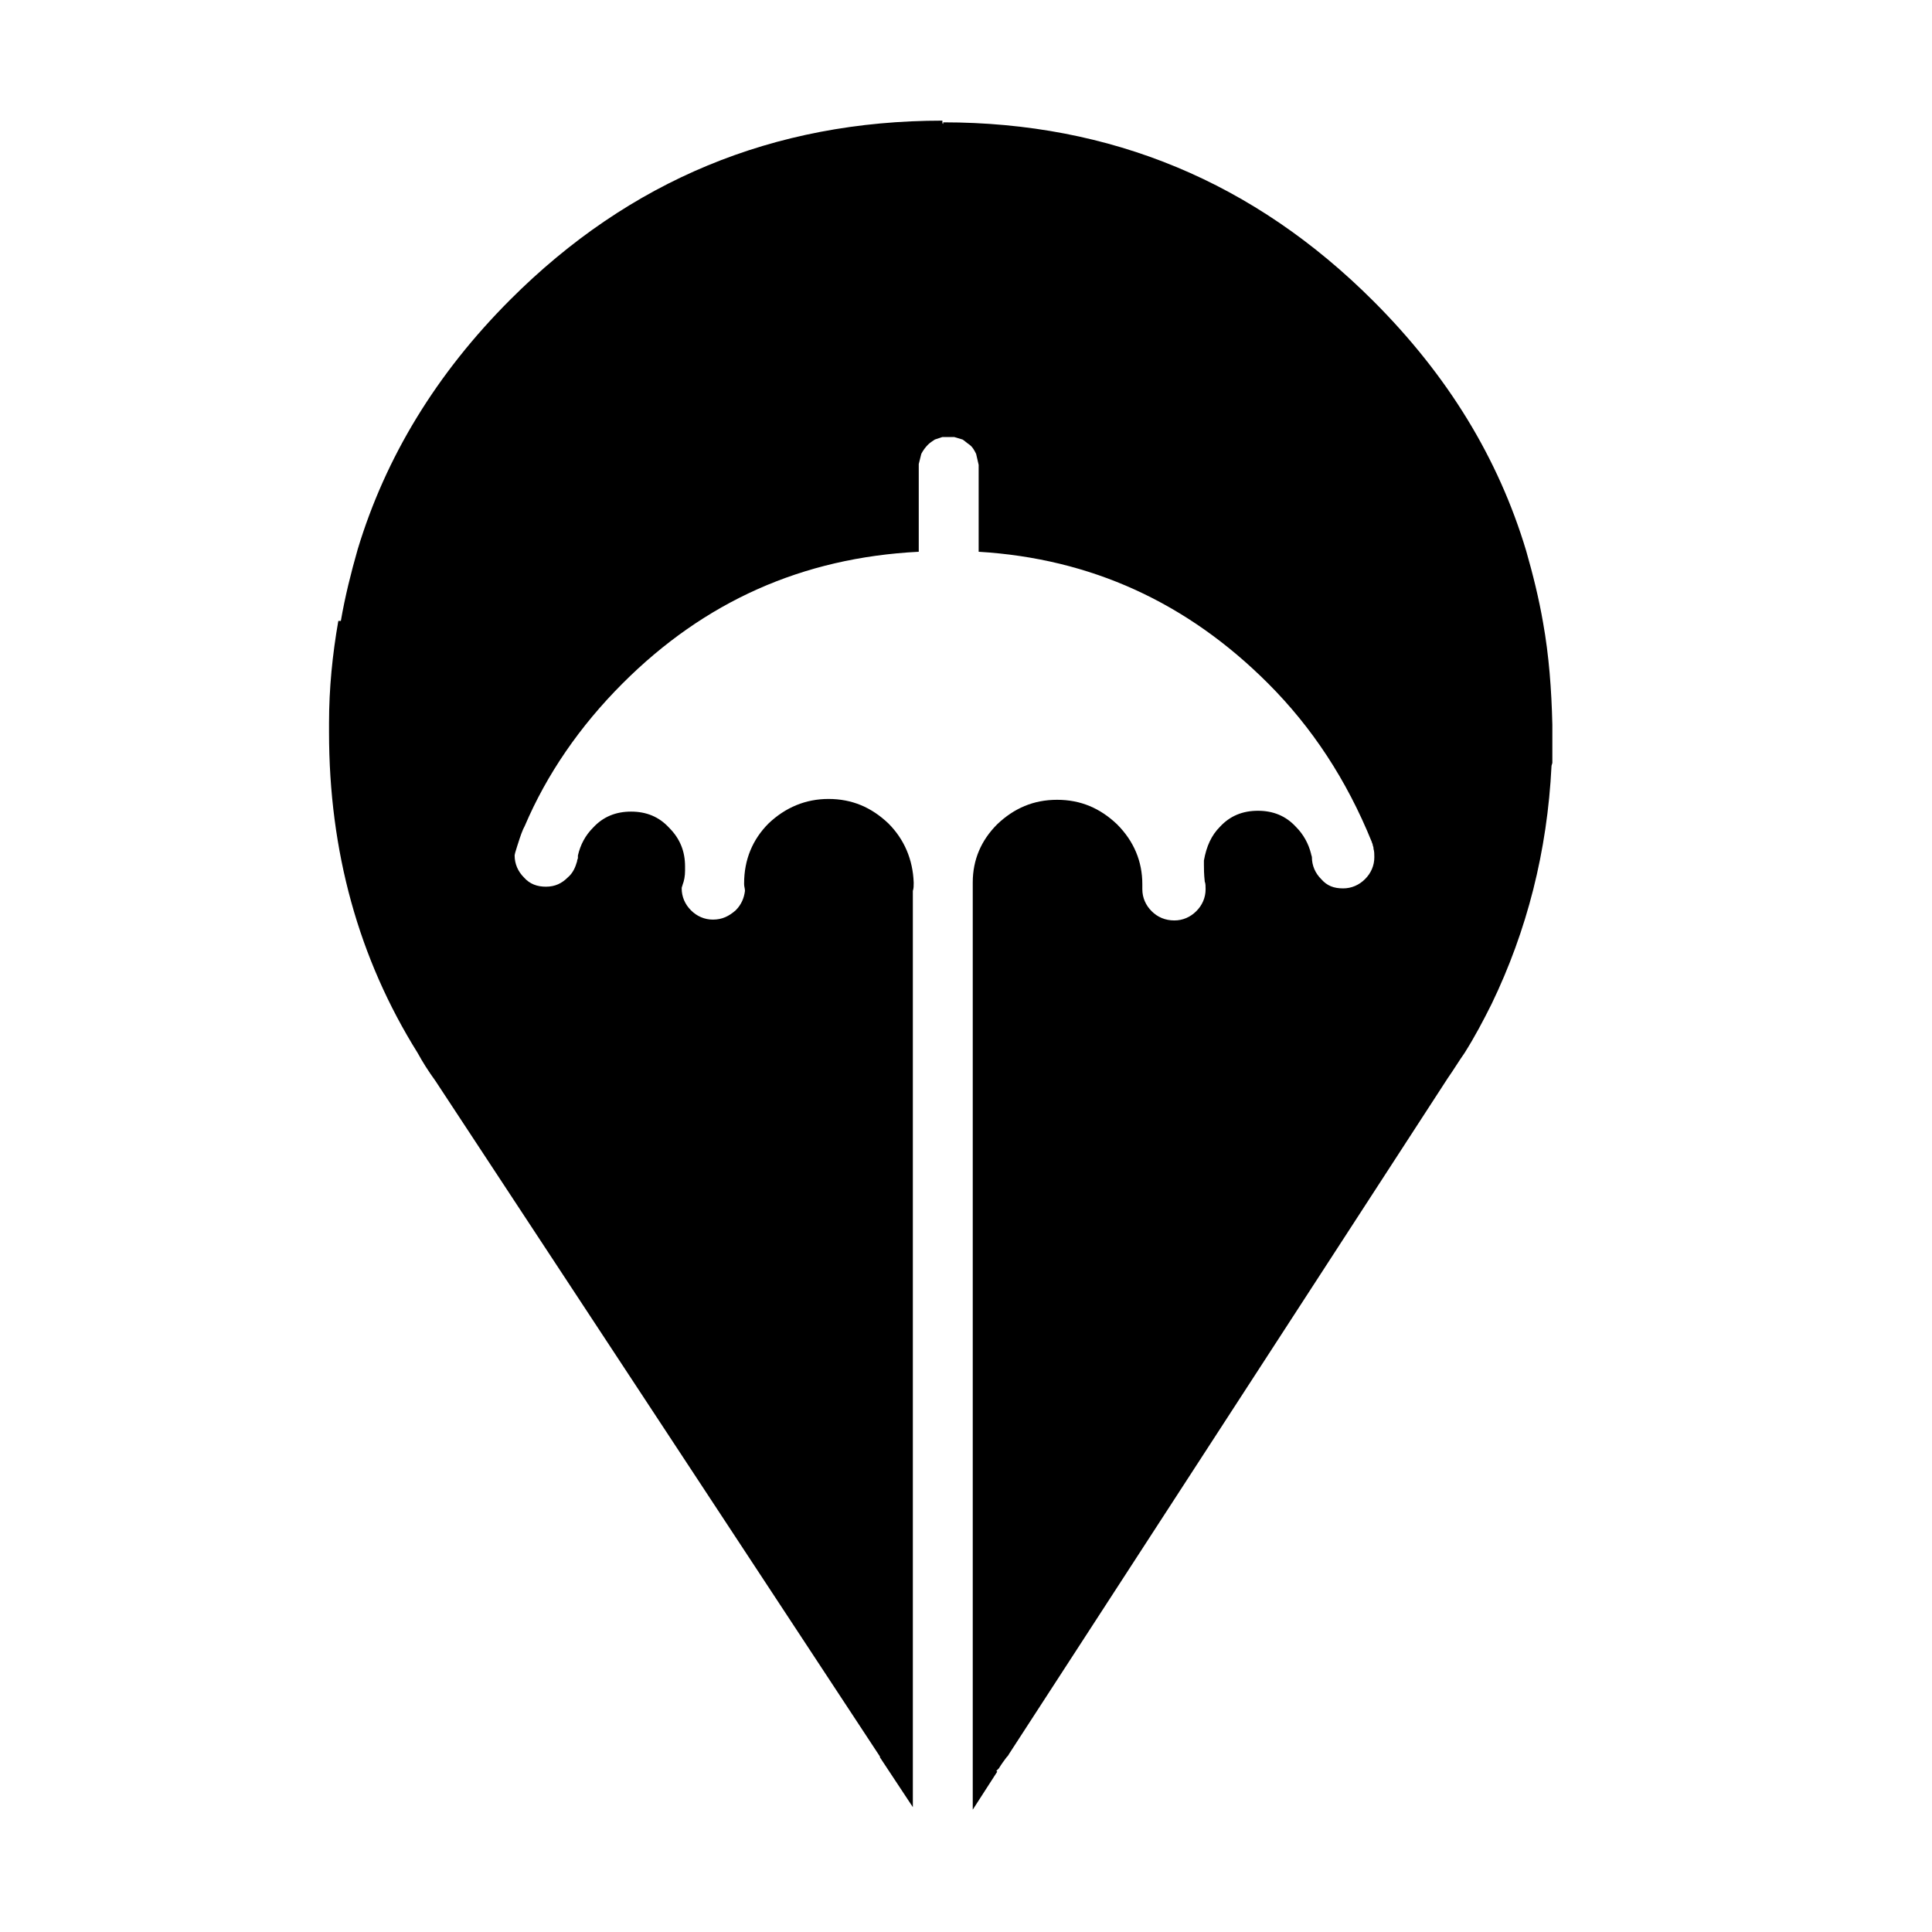
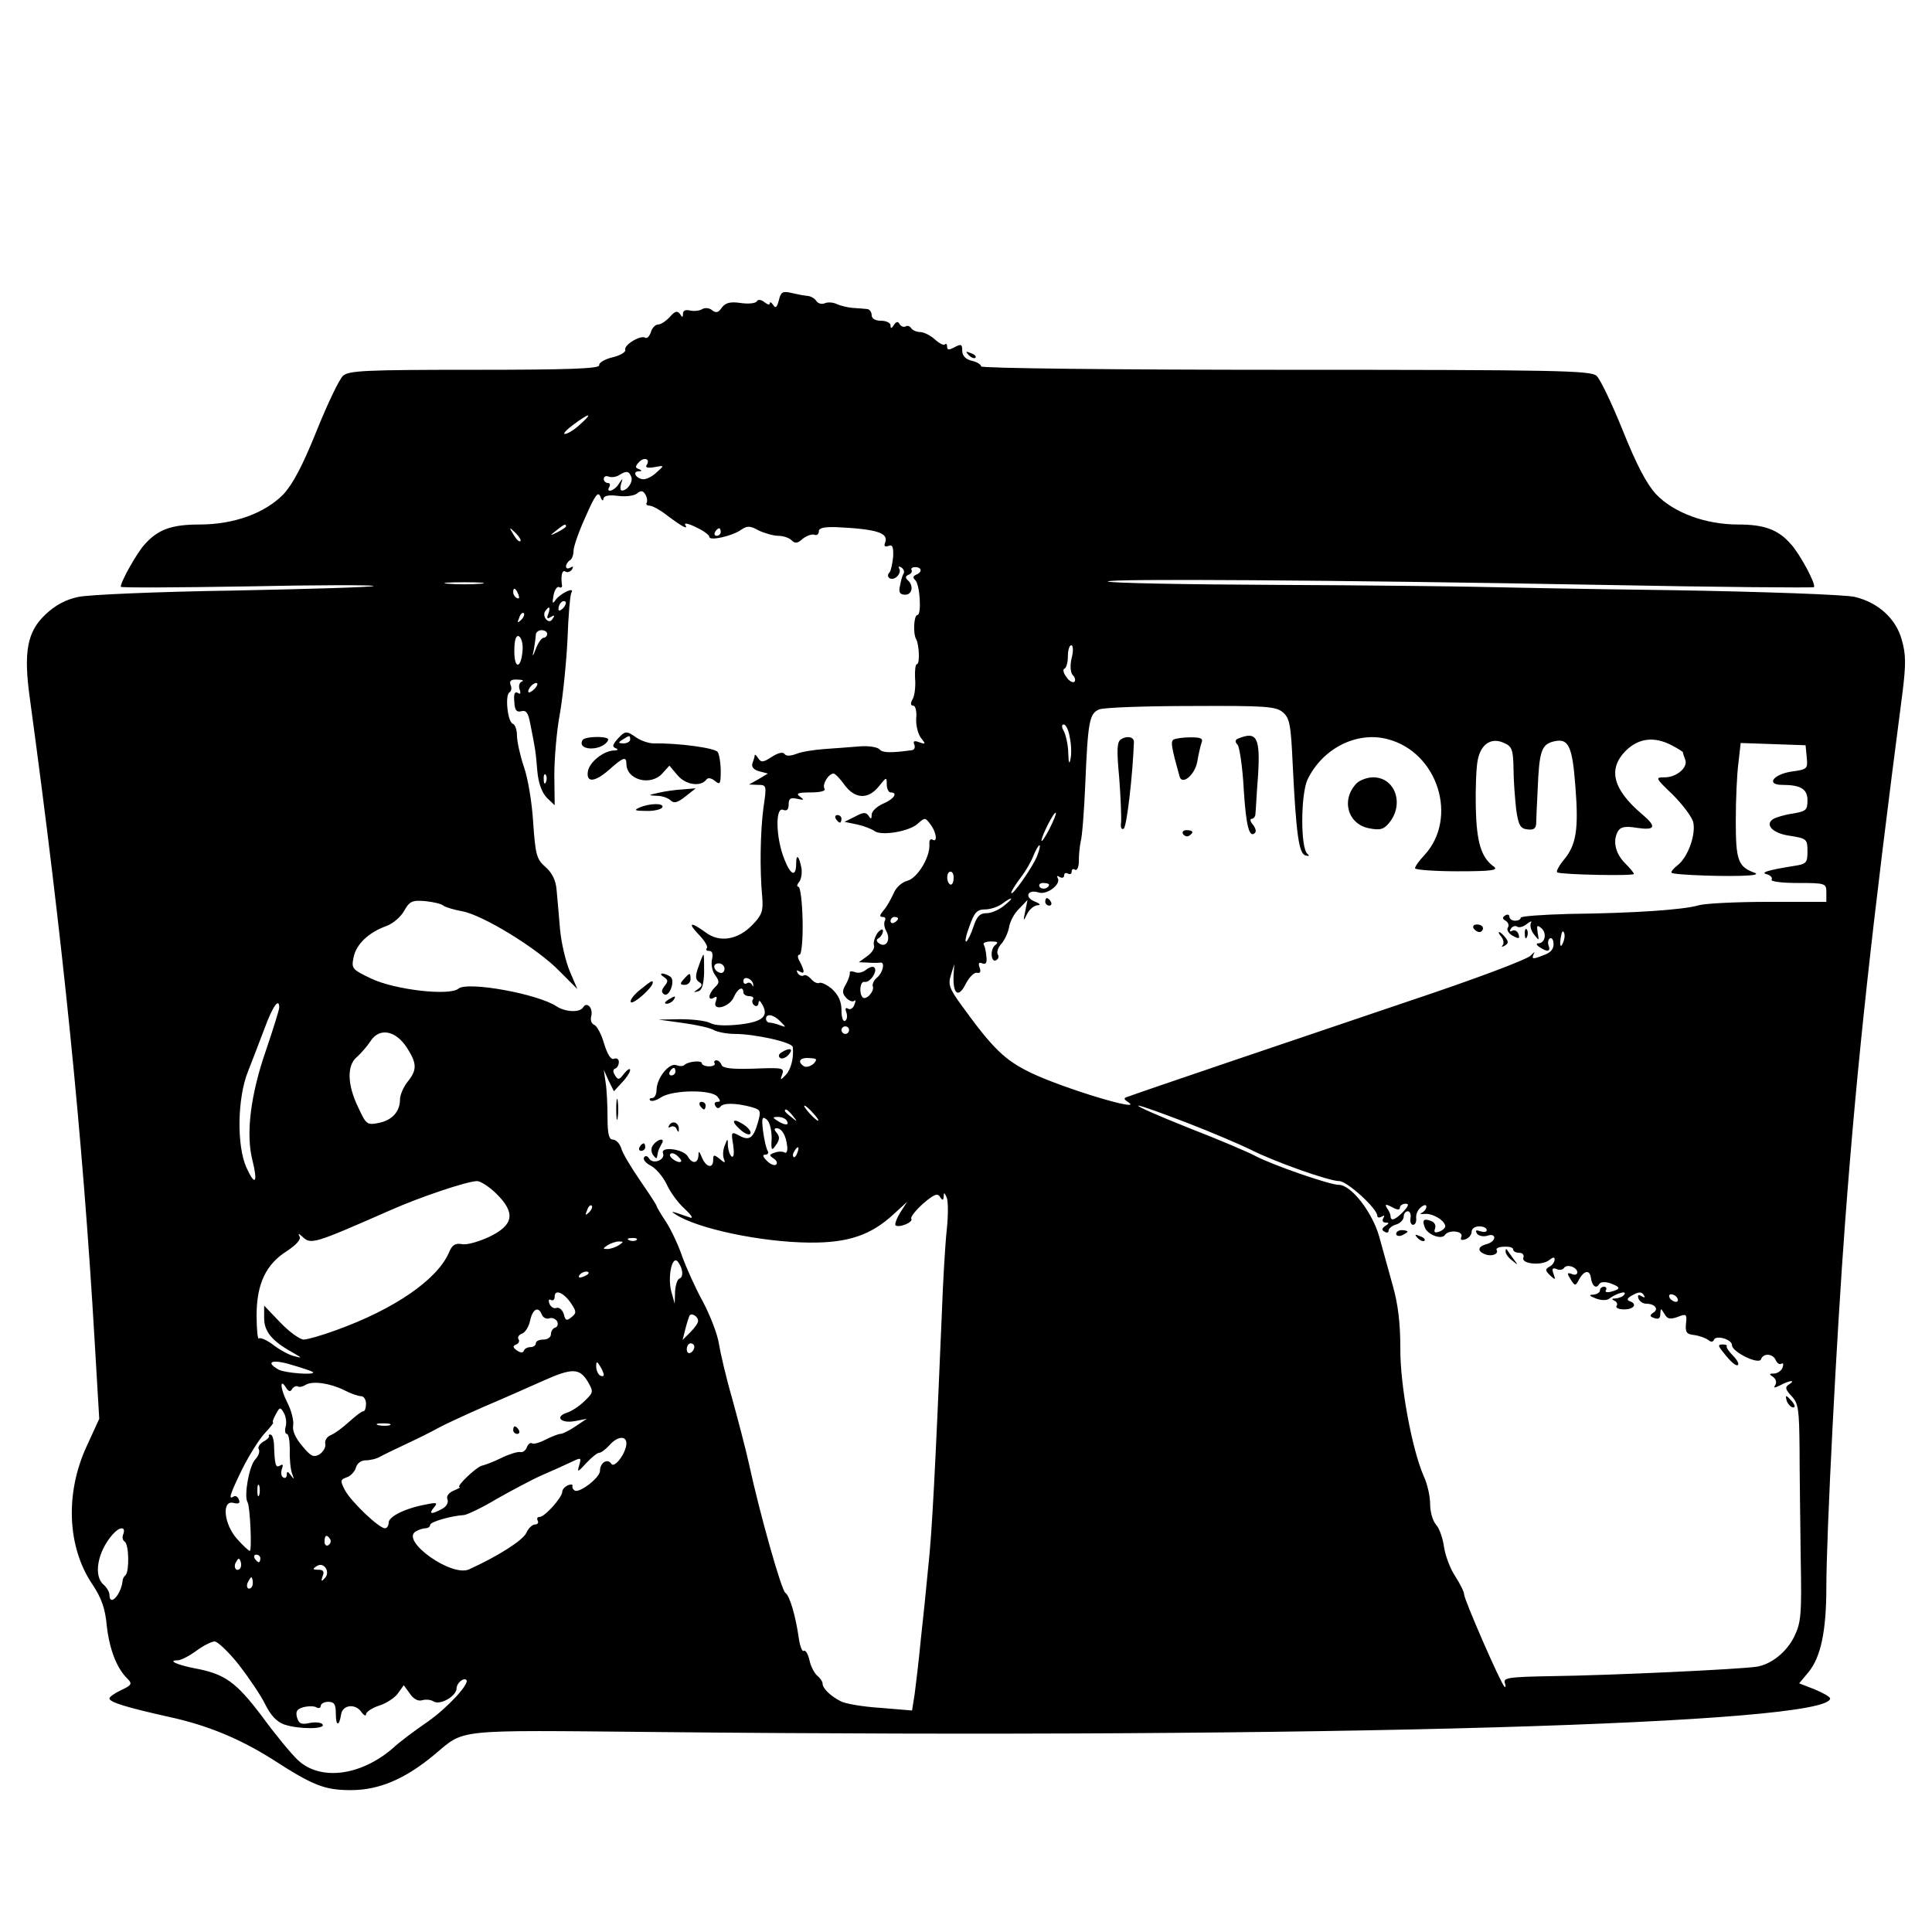
- <svg xmlns="http://www.w3.org/2000/svg" version="1.1" id="Layer_1" x="0px" y="0px" viewBox="0 0 229 229" style="enable-background:new 0 0 229 229;" xml:space="preserve">
-   <style type="text/css">
- 	.st0{fill-rule:evenodd;clip-rule:evenodd;}
- </style>
-   <path class="st0" d="M111.8,14.7v-0.2c19.9,0,36.9,7.1,51,21.2c8.8,8.8,14.8,18.6,18.1,29.6c0.8,2.8,1.5,5.6,2,8.5  c0.7,3.9,1,7.9,1.1,12.1c0,0.3,0,0.7,0,1.1c0,0.1,0,0.3,0,0.4c0,0.1,0,0.3,0,0.4c0,0.2,0,0.3,0,0.5c0,0.1,0,0.3,0,0.4  c0,0.1,0,0.2,0,0.3c0,0.2,0,0.4,0,0.6c0,0.1,0,0.3,0,0.4c0,0.1,0,0.3,0,0.4c0,0.1-0.1,0.3-0.1,0.4c-0.5,10.1-2.9,19.5-7.1,28.2  c-1,2-2,3.9-3.2,5.8c-0.7,1-1.3,2-2,3l-52,80.1c-0.1,0.2-0.2,0.3-0.3,0.4c-0.3,0.4-0.6,0.8-0.9,1.3c-0.1,0.1-0.2,0.2-0.3,0.3  l0.1,0.1l-2.9,4.5V104.6c0-2.7,1-5,2.9-6.9c2-1.9,4.3-2.9,7.1-2.9c2.8,0,5.1,1,7.1,2.9c2,2,3,4.4,3,7.1c0,0,0,0.1,0,0.1v0.1  c0,0.1,0,0.3,0,0.4c0,1,0.4,1.9,1.1,2.6c0.7,0.7,1.6,1.1,2.7,1.1c1,0,1.9-0.4,2.6-1.1c0.7-0.7,1.1-1.6,1.1-2.6c0-0.3,0-0.7-0.1-0.9  c-0.1-0.9-0.1-1.6-0.1-2c0-0.2,0-0.3,0-0.5c0.3-1.7,0.9-3,1.9-4c1.2-1.3,2.7-1.9,4.5-1.9c1.8,0,3.3,0.6,4.5,1.9  c0.9,0.9,1.5,2,1.8,3.2c0,0.1,0.1,0.3,0.1,0.4c0,1,0.4,1.9,1.1,2.6c0.7,0.8,1.5,1.1,2.6,1.1c1,0,1.9-0.4,2.6-1.1  c0.7-0.7,1.1-1.6,1.1-2.6c0-0.3,0-0.7-0.1-1v-0.1c0-0.1-0.1-0.3-0.1-0.4c0-0.1-0.1-0.2-0.1-0.3c-3-7.4-7.1-13.6-12.3-18.8  c-9.6-9.6-21-14.8-34.3-15.6V55.1l-0.3-1.3c-0.2-0.4-0.4-0.8-0.8-1.1c-0.3-0.2-0.5-0.4-0.8-0.6l-1-0.3h-1.4l-0.9,0.3  c-0.3,0.2-0.6,0.4-0.8,0.6c-0.3,0.3-0.6,0.7-0.8,1.1l-0.3,1.2c0,0,0,0.1,0,0.1v10.3C95.1,66.1,83.5,71.3,73.8,81  c-5.1,5.1-9,10.8-11.6,16.9c0,0-0.1,0.2-0.2,0.4c-0.3,0.7-0.5,1.4-0.7,2c-0.2,0.6-0.3,1-0.3,1.1c0,1,0.4,1.9,1.1,2.6  c0.7,0.8,1.6,1.1,2.6,1.1c1.1,0,1.9-0.4,2.6-1.1c0.6-0.5,0.9-1.2,1.1-1.9c0-0.2,0.1-0.3,0.1-0.4c0-0.1,0-0.2,0-0.3  c0.3-1.3,0.9-2.4,1.8-3.3c1.2-1.3,2.7-1.9,4.5-1.9c1.8,0,3.3,0.6,4.5,1.9c1.3,1.3,1.9,2.8,1.9,4.6c0,0.2,0,0.3,0,0.5  c0,0.6-0.1,1.2-0.3,1.7c0,0.1-0.1,0.2-0.1,0.4c0,1,0.4,1.9,1.1,2.6c0.7,0.7,1.6,1.1,2.6,1.1c1.1,0,1.9-0.4,2.7-1.1  c0.7-0.7,1-1.5,1.1-2.3c0-0.3-0.1-0.5-0.1-0.8v-0.1c0-2.8,1-5.2,2.9-7.1c2-1.9,4.4-2.9,7.1-2.9c2.8,0,5.1,1,7.1,2.9  c1.9,1.9,2.9,4.3,3,7c0,0,0,0.1,0,0.1c0,0.3,0,0.6-0.1,0.9v108.6l-3.9-5.9v-0.1l-52.7-80.1c-0.8-1.1-1.5-2.2-2.1-3.3  c-7-11.2-10.5-23.9-10.5-38c0-0.4,0-0.7,0-1.1c0-4.1,0.4-8.1,1.1-12.1h0.3c0.5-2.9,1.2-5.7,2-8.5c3.3-10.9,9.3-20.8,18.1-29.6  c14.1-14.1,31.2-21.2,51.2-21.2v0.3L111.8,14.7z" />
+ <svg xmlns="http://www.w3.org/2000/svg" version="1.0" width="512pt" height="512pt" viewBox="0 0 512 512" preserveAspectRatio="xMidYMid meet">
+   <g transform="translate(0,512) scale(0.1,-0.1)" fill="#000000" stroke="none">
+     <path d="M2064 4324 c-5 -19 -9 -22 -15 -12 -5 7 -9 9 -9 4 0 -5 -6 -3 -14 3 -8 7 -17 8 -20 3 -3 -6 -22 -8 -43 -5 -27 4 -40 1 -50 -12 -9 -14 -16 -15 -26 -7 -7 6 -18 7 -26 3 -7 -5 -22 -6 -32 -4 -12 3 -19 0 -19 -8 0 -11 -2 -11 -8 -1 -7 9 -13 8 -27 -8 -10 -11 -24 -20 -31 -20 -7 0 -16 -9 -19 -20 -4 -11 -10 -18 -15 -15 -12 8 -57 -19 -53 -32 2 -6 -13 -15 -34 -20 -21 -5 -37 -15 -35 -21 1 -9 -82 -12 -330 -12 -289 0 -334 -2 -349 -16 -10 -9 -41 -74 -70 -146 -37 -92 -63 -141 -88 -168 -49 -50 -131 -80 -222 -80 -74 0 -110 -13 -145 -52 -20 -21 -64 -99 -64 -113 0 -3 152 -2 337 1 186 4 336 4 333 1 -3 -3 -169 -8 -370 -12 -201 -3 -387 -11 -413 -17 -33 -7 -61 -22 -87 -47 -48 -45 -58 -99 -41 -221 87 -639 140 -1157 172 -1707 l12 -203 -33 -72 c-58 -125 -52 -268 15 -367 24 -36 34 -64 38 -110 7 -61 26 -112 55 -140 13 -13 11 -17 -17 -30 -17 -8 -31 -18 -31 -22 0 -10 46 -24 158 -49 102 -22 188 -58 275 -113 107 -69 137 -81 207 -81 74 0 143 29 220 93 84 70 45 66 585 61 1772 -18 3115 21 3115 89 0 4 -19 15 -41 24 l-41 16 25 30 c32 39 47 108 47 224 0 139 27 667 50 972 32 426 71 779 152 1401 9 73 9 100 -2 138 -15 56 -62 99 -124 114 -22 6 -241 14 -486 18 -245 3 -481 8 -525 9 -44 1 -279 4 -523 5 -243 1 -444 5 -446 9 -5 8 594 4 1308 -9 308 -6 561 -8 563 -6 7 6 -37 88 -61 114 -34 39 -71 52 -140 52 -86 0 -170 31 -217 80 -25 27 -51 76 -88 168 -29 72 -60 137 -70 146 -15 14 -104 16 -824 16 -450 0 -807 4 -807 9 0 5 -11 12 -25 15 -16 4 -25 13 -25 27 0 17 -3 18 -20 9 -15 -8 -20 -8 -20 1 0 7 -3 10 -6 6 -3 -3 -15 3 -27 14 -11 10 -29 19 -38 19 -10 0 -21 5 -24 10 -4 6 -10 8 -15 5 -5 -3 -12 0 -16 6 -4 8 -9 7 -15 -2 -6 -10 -9 -11 -9 -1 0 6 -11 12 -25 12 -16 0 -25 6 -25 15 0 8 -6 16 -12 16 -7 1 -24 2 -38 3 -14 1 -33 6 -42 10 -10 5 -25 6 -33 2 -8 -3 -18 0 -22 7 -5 7 -16 13 -25 13 -10 1 -29 5 -42 8 -22 5 -27 2 -32 -20z m-527 -329 c-15 -14 -33 -25 -40 -25 -6 0 4 11 23 25 43 32 53 32 17 0z m177 -107 c-5 -7 2 -9 20 -6 27 5 27 5 7 -13 -11 -11 -27 -19 -35 -19 -19 0 -32 20 -14 21 10 0 10 2 1 6 -10 3 -10 7 0 18 14 15 31 9 21 -7z m-41 -32 c5 -13 -10 -36 -25 -36 -4 0 -5 8 -2 18 5 16 5 16 -6 0 -11 -19 -36 -26 -25 -8 3 6 1 10 -4 10 -6 0 -11 5 -11 11 0 6 6 9 13 6 8 -3 20 -1 28 4 19 12 26 11 32 -5z m-74 -58 c1 8 13 11 38 8 20 -3 43 0 51 6 10 9 16 8 22 -2 5 -8 6 -18 4 -22 -3 -4 0 -8 7 -8 7 0 26 -10 43 -23 45 -34 61 -42 52 -28 -4 6 8 4 28 -6 20 -9 36 -21 36 -26 0 -11 60 2 84 19 16 11 24 11 47 -2 15 -7 39 -14 52 -14 12 0 28 -5 35 -12 9 -9 16 -8 29 4 10 8 24 13 31 11 6 -3 12 1 12 9 0 9 14 12 47 11 105 -5 138 -15 129 -40 -4 -10 -2 -13 8 -10 11 5 14 -2 13 -28 -2 -19 -6 -37 -9 -41 -13 -13 4 -25 18 -13 7 6 11 16 7 22 -3 6 -1 7 6 3 6 -4 9 -12 5 -17 -3 -5 -7 -20 -9 -32 -4 -17 0 -23 14 -23 19 0 23 25 6 39 -6 6 -6 10 3 14 6 2 10 8 8 12 -3 4 1 8 9 8 18 0 20 -13 3 -20 -9 -4 -9 -8 -3 -14 13 -10 18 -93 6 -93 -9 0 -12 -49 -3 -64 8 -15 10 -66 2 -66 -4 0 -6 -17 -5 -37 2 -21 -1 -46 -6 -55 -7 -12 -6 -18 1 -18 6 0 10 -15 8 -34 -1 -19 5 -42 13 -52 13 -16 12 -17 -5 -11 -13 5 -17 3 -13 -6 3 -8 0 -14 -6 -15 -57 -8 -79 -7 -86 2 -5 6 -29 10 -53 8 -23 -2 -65 -5 -93 -7 -27 -2 -61 -7 -75 -13 -16 -6 -27 -6 -31 0 -4 6 -17 3 -34 -8 -23 -15 -28 -15 -36 -3 -5 8 -9 11 -9 7 0 -3 -3 -13 -6 -21 -3 -9 3 -17 18 -21 l23 -6 -25 -15 -25 -14 23 -1 c24 0 24 -1 15 -62 -8 -64 -10 -159 -3 -236 3 -36 -1 -47 -25 -72 -39 -41 -88 -49 -125 -21 -41 30 -49 26 -17 -7 15 -16 24 -31 20 -35 -3 -4 -1 -7 6 -7 9 0 11 -8 8 -22 -3 -13 0 -31 8 -42 12 -16 12 -21 -1 -33 -17 -17 -19 -37 -2 -27 8 5 9 2 5 -10 -11 -27 36 -16 48 12 10 23 25 30 25 12 0 -5 7 -10 16 -10 8 0 13 -4 9 -9 -3 -5 -1 -12 5 -16 5 -3 10 0 10 7 1 8 4 7 10 -4 18 -31 1 -46 -60 -53 -36 -4 -66 -3 -78 4 -12 6 -47 10 -79 10 l-58 -1 65 -9 c36 -5 73 -13 82 -19 10 -5 34 -10 55 -10 53 0 153 -22 154 -35 3 -29 -5 -60 -19 -74 -14 -15 -15 -14 -9 2 6 17 1 18 -75 15 -58 -2 -83 1 -86 10 -2 6 -8 12 -13 12 -6 0 -8 -4 -5 -8 2 -4 -4 -8 -15 -8 -10 0 -19 4 -19 8 0 9 -36 5 -46 -4 -3 -4 -13 -4 -21 -1 -19 8 -52 -33 -53 -64 0 -13 -5 -23 -12 -23 -6 0 -8 -3 -5 -6 4 -4 17 0 29 8 31 20 133 21 149 2 9 -11 9 -14 0 -14 -7 0 -9 -5 -5 -11 4 -7 9 -7 13 -2 7 11 43 10 83 -1 24 -7 25 -10 17 -39 -12 -43 -23 -51 -49 -37 -22 12 -23 11 -17 -24 3 -22 2 -34 -4 -31 -5 4 -9 16 -10 28 0 21 -1 21 -8 2 -5 -11 -6 -27 -3 -35 5 -13 3 -13 -11 -1 -15 12 -17 11 -17 -3 0 -24 -19 -20 -30 7 -7 17 -9 18 -9 5 -1 -22 -17 -23 -28 -3 -11 20 -73 28 -66 9 7 -18 -27 -31 -37 -14 -4 7 -10 8 -13 3 -4 -6 5 -16 19 -23 14 -8 32 -30 41 -49 9 -20 30 -49 47 -64 17 -16 24 -26 16 -24 -8 3 -24 8 -35 12 -15 5 -17 4 -5 -3 57 -38 228 -74 355 -75 103 -1 164 20 224 76 l35 32 -18 -28 c-10 -16 -15 -31 -13 -34 9 -8 48 8 42 17 -3 4 11 22 31 40 29 25 39 29 45 18 7 -10 9 -10 10 2 0 11 2 10 8 -4 4 -10 4 -48 0 -85 -4 -36 -10 -136 -13 -221 -17 -405 -26 -583 -36 -672 -5 -54 -14 -142 -20 -195 -5 -54 -13 -118 -16 -142 l-7 -44 -84 7 c-47 3 -94 11 -106 18 -27 14 -47 34 -47 46 0 5 -6 15 -14 21 -8 7 -18 26 -21 42 -4 16 -10 27 -15 24 -4 -3 -10 12 -13 33 -8 57 -24 114 -36 121 -10 7 -67 207 -96 341 -9 41 -30 120 -45 175 -16 55 -31 120 -35 145 -4 25 -23 74 -42 110 -20 36 -44 90 -55 120 -10 30 -30 72 -43 92 -14 21 -25 40 -25 42 0 3 -20 33 -44 68 -24 35 -47 73 -50 86 -4 12 -14 22 -22 22 -10 0 -14 14 -14 59 0 32 -2 74 -5 92 l-5 34 13 -29 14 -28 21 23 c12 12 22 28 22 33 0 6 -7 2 -16 -9 -13 -17 -16 -18 -24 -5 -6 9 -6 16 0 18 6 2 10 10 10 18 0 7 -6 11 -13 8 -8 -3 -17 11 -26 40 -7 25 -19 47 -26 50 -8 3 -11 13 -8 24 5 21 -12 39 -22 22 -9 -14 -47 -12 -70 3 -49 33 -236 67 -260 47 -24 -20 -170 -3 -232 27 -50 24 -52 26 -46 56 7 35 40 66 87 83 17 6 38 24 47 40 14 25 21 29 55 26 21 -2 43 -7 49 -12 5 -4 28 -11 50 -15 55 -10 200 -99 257 -158 l48 -48 -20 47 c-11 26 -23 77 -26 113 -3 36 -7 83 -9 103 -2 25 -12 45 -29 60 -24 21 -27 32 -33 118 -3 52 -14 119 -25 149 -10 30 -18 67 -18 82 0 15 -5 29 -11 31 -14 5 -21 76 -9 83 5 3 7 12 3 20 -4 11 2 15 18 14 13 0 19 -3 12 -5 -7 -3 -9 -12 -6 -21 4 -11 2 -14 -5 -9 -8 4 -11 -3 -9 -24 1 -22 6 -28 18 -25 13 4 19 -4 24 -32 13 -64 15 -76 19 -127 3 -32 12 -56 25 -70 l21 -20 -1 79 c0 44 6 118 15 165 8 47 17 135 20 197 2 61 7 116 10 122 11 17 -27 0 -41 -18 -9 -13 -10 -11 -6 12 3 15 10 24 15 21 5 -3 9 0 7 7 -3 26 1 40 10 34 5 -3 13 0 17 6 4 8 3 9 -4 5 -7 -4 -12 -3 -12 3 0 5 5 13 10 16 6 3 10 15 10 26 0 10 14 51 32 90 25 57 33 68 39 53 4 -11 8 -13 8 -6z m-99 -73 c0 -2 -10 -9 -22 -15 -22 -11 -22 -10 -4 4 21 17 26 19 26 11z m-121 -39 c-3 -3 -11 5 -18 17 -13 21 -12 21 5 5 10 -10 16 -20 13 -22z m531 24 c0 -5 -5 -10 -11 -10 -5 0 -7 5 -4 10 3 6 8 10 11 10 2 0 4 -4 4 -10z m-637 -137 c-24 -2 -62 -2 -85 0 -24 2 -5 4 42 4 47 0 66 -2 43 -4z m101 -29 c3 -8 2 -12 -4 -9 -6 3 -10 10 -10 16 0 14 7 11 14 -7z m118 -36 c-7 -7 -12 -8 -12 -2 0 14 12 26 19 19 2 -3 -1 -11 -7 -17z m-39 -15 c-5 -12 -3 -14 7 -8 9 6 11 4 5 -4 -5 -9 -11 -9 -17 -3 -6 6 -7 15 -4 21 11 17 16 13 9 -6z m-72 -16 c-10 -9 -11 -8 -5 6 3 10 9 15 12 12 3 -3 0 -11 -7 -18z m69 -37 c0 -5 -4 -10 -9 -10 -5 0 -14 -12 -20 -27 -10 -26 -11 -26 -6 -3 2 14 5 31 5 38 0 6 7 12 15 12 8 0 15 -4 15 -10z m-65 -41 c-3 -51 -22 -55 -22 -5 0 29 4 43 12 40 6 -3 11 -18 10 -35z m1455 -23 c-5 -21 -3 -39 3 -45 6 -6 8 -14 4 -18 -4 -3 -14 2 -21 13 -8 10 -10 21 -5 22 5 2 9 17 9 33 0 16 4 29 9 29 5 0 6 -15 1 -34z m-1422 -80 c-7 -8 -15 -12 -17 -11 -5 6 10 25 20 25 5 0 4 -6 -3 -14z m1981 -63 c19 -16 22 -32 27 -143 9 -180 16 -233 34 -237 9 -3 11 -1 5 4 -19 15 -18 158 0 197 40 83 131 129 213 107 133 -35 187 -209 97 -307 -14 -15 -25 -30 -25 -35 0 -4 51 -8 113 -8 93 0 109 3 95 13 -33 24 -45 65 -47 156 -1 49 1 105 5 125 8 43 36 62 70 46 21 -9 24 -18 25 -68 0 -32 4 -80 7 -108 6 -42 11 -51 30 -53 16 -2 22 2 23 15 0 10 2 51 4 91 4 101 10 119 42 127 40 10 50 -12 58 -120 9 -114 2 -155 -31 -194 -13 -16 -21 -31 -17 -33 12 -6 203 -10 203 -4 0 3 -11 16 -25 30 -25 26 -32 60 -16 85 7 10 20 12 50 7 48 -7 52 3 13 36 -78 66 -92 120 -43 169 34 33 75 38 121 14 17 -9 30 -17 30 -19 0 -3 3 -11 6 -19 8 -21 -23 -47 -54 -47 -26 0 -26 -1 21 -46 26 -26 50 -58 54 -72 8 -32 -13 -92 -40 -114 -12 -9 -20 -19 -17 -21 5 -6 157 -11 205 -7 17 1 24 4 15 7 -44 16 -50 33 -50 137 0 56 3 125 7 154 l6 53 86 -3 86 -3 3 -32 c3 -31 2 -32 -42 -38 -48 -8 -66 -35 -23 -35 49 0 67 -11 67 -41 0 -26 -4 -29 -39 -35 -21 -3 -44 -10 -51 -14 -25 -15 -2 -39 44 -45 44 -7 46 -9 46 -41 0 -31 -3 -34 -37 -39 -69 -11 -90 -18 -70 -22 9 -3 15 -9 12 -14 -4 -5 26 -9 69 -9 74 0 76 -1 76 -25 l0 -25 -153 0 c-83 0 -167 -4 -185 -9 -40 -12 -170 -21 -344 -23 -71 -2 -128 -6 -128 -10 0 -5 -7 -8 -15 -8 -8 0 -15 5 -15 11 0 5 -5 7 -11 3 -8 -5 -8 -9 1 -14 7 -4 10 -13 6 -18 -4 -6 2 -16 13 -22 17 -9 19 -8 15 5 -3 8 -11 12 -17 8 -6 -3 -7 -1 -3 6 4 6 12 9 17 5 5 -3 17 0 26 8 9 7 14 8 10 2 -3 -6 0 -20 8 -30 14 -18 14 -18 10 4 -3 20 -2 22 10 12 15 -13 10 -40 -9 -40 -6 0 -4 -5 4 -10 21 -14 30 -12 24 4 -3 8 -1 16 3 19 5 3 10 -3 10 -14 1 -13 -7 -23 -23 -29 -33 -13 -36 -13 -29 3 4 6 0 4 -8 -5 -8 -10 -149 -63 -323 -121 -305 -103 -715 -242 -744 -253 -13 -4 -13 -6 0 -15 43 -28 -167 35 -256 77 -71 34 -102 64 -186 180 -32 44 -36 55 -28 80 l9 29 -2 -30 c-2 -50 13 -61 32 -23 9 18 23 32 30 30 9 -2 11 3 7 14 -4 11 -2 15 7 11 10 -4 13 2 11 18 -1 13 -4 27 -7 32 -3 4 6 8 19 8 18 0 21 -2 11 -10 -14 -11 -11 -49 4 -39 5 3 7 10 3 15 -3 6 1 18 9 27 9 10 18 29 21 44 2 15 14 38 27 50 l22 23 -6 -30 c-6 -27 -5 -28 5 -7 6 12 18 22 27 23 10 0 8 4 -7 10 -28 11 -19 33 10 24 22 -8 61 22 51 38 -3 6 -1 7 5 3 7 -4 12 -2 12 4 0 6 5 8 10 5 6 -3 10 -1 10 5 0 6 4 9 9 5 5 -3 10 7 10 22 0 16 2 39 5 53 4 14 9 81 12 150 7 169 11 189 37 200 12 5 122 9 243 9 197 1 224 -1 243 -16z m-564 -67 c4 -18 5 -44 2 -57 -3 -16 -5 -12 -6 14 0 21 -6 47 -11 58 -7 12 -7 19 -1 19 6 0 13 -15 16 -34z m-1388 -118 c-3 -8 -6 -5 -6 6 -1 11 2 17 5 13 3 -3 4 -12 1 -19z m791 -8 c28 -38 63 -39 91 -4 20 25 21 26 21 5 0 -11 5 -21 10 -21 21 0 9 -18 -20 -30 -16 -7 -30 -20 -30 -29 0 -12 -2 -13 -8 -3 -7 10 -14 10 -36 -2 l-28 -14 34 -7 c18 -4 38 -12 45 -17 17 -14 92 -2 115 19 19 17 20 17 34 -2 16 -21 19 -49 5 -40 -6 3 -9 -3 -8 -13 2 -34 -32 -89 -58 -96 -15 -4 -31 -18 -37 -34 -7 -15 -18 -35 -26 -44 -11 -13 -12 -18 -3 -18 7 0 9 -4 6 -10 -3 -5 -2 -18 4 -28 12 -22 0 -44 -18 -33 -9 6 -10 11 -2 15 6 4 11 13 11 19 0 7 -7 4 -15 -6 -7 -11 -11 -25 -9 -32 3 -7 -5 -20 -18 -29 l-22 -16 24 -1 c14 -1 28 -1 33 0 13 2 7 -26 -8 -39 -9 -7 -14 -18 -12 -24 5 -13 -18 -38 -27 -29 -10 11 -7 43 5 41 14 -4 36 29 26 38 -3 4 -13 1 -22 -6 -8 -7 -21 -10 -30 -6 -8 3 -14 2 -13 -2 1 -4 -3 -17 -10 -30 -11 -18 -10 -25 1 -37 8 -8 18 -11 21 -7 4 3 4 -1 0 -11 -3 -9 -11 -14 -17 -10 -6 4 -8 0 -4 -10 3 -9 2 -19 -3 -22 -6 -4 -10 9 -10 28 0 23 -8 40 -25 56 -14 12 -30 19 -34 16 -5 -2 -14 2 -21 10 -7 8 -16 13 -20 10 -5 -3 -12 0 -16 6 -4 8 -3 9 4 5 15 -9 15 -1 2 25 -7 11 -7 19 -1 19 5 0 9 39 8 90 -1 49 -6 90 -11 90 -5 0 -4 6 2 13 5 6 8 23 6 36 -6 32 -14 40 -14 14 0 -38 -14 -34 -31 9 -23 56 -25 140 -4 132 10 -4 15 0 15 14 0 16 5 19 23 15 18 -4 19 -3 7 6 -12 8 -5 11 28 11 27 0 41 4 37 10 -7 11 11 40 24 40 4 0 17 -13 29 -30z m543 -117 c-11 -21 -20 -35 -21 -31 0 12 33 78 38 74 2 -2 -6 -21 -17 -43z m-32 -70 c-10 -28 -69 -112 -69 -99 0 4 11 22 24 39 14 18 29 44 35 60 6 15 13 27 16 27 2 0 0 -12 -6 -27z m-222 -62 c0 -11 -5 -17 -9 -15 -11 7 -10 34 1 34 6 0 9 -9 8 -19z m253 -15 c0 -11 -19 -15 -25 -6 -3 5 1 10 9 10 9 0 16 -2 16 -4z m-119 -56 c-13 -11 -34 -20 -46 -20 -18 0 -26 -8 -35 -35 -6 -19 -15 -37 -19 -40 -5 -2 -1 16 8 40 13 37 20 45 42 45 14 0 34 7 45 15 28 21 33 17 5 -5z m-281 -34 c0 -3 -4 -8 -10 -11 -5 -3 -10 -1 -10 4 0 6 5 11 10 11 6 0 10 -2 10 -4z m1766 -51 c-1 -8 -5 -17 -8 -21 -5 -4 -4 16 1 34 3 9 9 -1 7 -13z m-2226 -82 c0 -8 -5 -13 -12 -11 -18 6 -21 25 -3 25 8 0 15 -7 15 -14z m76 -41 c1 -7 0 -8 -3 -2 -2 5 -9 8 -14 4 -5 -3 -9 0 -9 6 0 15 23 7 26 -8z m-1256 -62 c0 -6 -16 -57 -35 -113 -41 -118 -54 -222 -36 -292 15 -60 7 -70 -16 -19 -26 58 -24 184 4 254 12 30 32 83 45 117 21 57 38 80 38 53z m1328 -37 c16 -16 16 -16 -1 -10 -10 4 -23 7 -28 7 -5 0 -9 5 -9 10 0 15 20 12 38 -7z m182 -23 c0 -5 -4 -10 -10 -10 -5 0 -10 5 -10 10 0 6 5 10 10 10 6 0 10 -4 10 -10z m-1172 -46 c27 -42 28 -59 2 -91 -11 -14 -20 -35 -20 -47 0 -32 -21 -55 -57 -62 -30 -6 -33 -4 -54 42 -29 60 -30 111 -3 133 10 9 27 28 36 42 23 36 66 29 96 -17z m1078 -43 c-8 -7 -19 -10 -25 -7 -19 12 -12 24 14 22 20 -1 22 -3 11 -15z m-366 -21 c0 -5 -5 -10 -11 -10 -5 0 -7 5 -4 10 3 6 8 10 11 10 2 0 4 -4 4 -10z m365 -110 c10 -11 16 -20 13 -20 -3 0 -13 9 -23 20 -10 11 -16 20 -13 20 3 0 13 -9 23 -20z m992 -26 c65 -25 139 -57 166 -70 62 -32 209 -84 236 -84 21 0 101 -73 101 -92 0 -5 5 -6 12 -2 7 4 8 3 4 -4 -4 -7 -1 -12 6 -12 10 0 10 -2 -1 -9 -9 -6 -10 -11 -2 -15 6 -4 11 -3 11 3 0 5 9 13 20 16 11 3 20 13 20 21 0 8 5 14 11 14 5 0 9 -8 7 -18 -2 -11 2 -18 7 -18 6 1 9 8 8 18 -1 9 4 22 12 28 9 8 15 8 15 2 0 -6 -6 -13 -12 -16 -7 -3 -4 -4 8 -3 21 2 54 -18 54 -33 0 -4 -7 -11 -16 -14 -11 -4 -15 -2 -11 8 3 8 -1 17 -10 20 -20 8 -25 3 -17 -17 7 -19 44 -33 53 -20 10 15 49 11 44 -4 -4 -9 0 -11 11 -7 9 3 16 12 16 20 0 8 9 14 20 14 11 0 20 -4 20 -10 0 -5 -7 -6 -17 -3 -11 4 -14 3 -9 -6 4 -6 16 -9 27 -6 11 4 19 2 19 -5 0 -7 -9 -14 -20 -17 -24 -6 -26 -19 -4 -27 17 -7 37 1 30 12 -2 4 7 8 20 8 13 1 24 -2 24 -7 0 -5 7 -9 16 -9 9 0 14 -6 11 -13 -6 -17 50 -22 69 -6 10 8 14 8 14 1 0 -6 -6 -15 -14 -19 -12 -7 -11 -10 2 -23 14 -13 15 -12 9 4 -5 14 -3 17 8 13 8 -4 17 -2 20 3 7 11 35 2 35 -12 0 -6 -7 -8 -15 -4 -12 4 -13 2 -3 -14 12 -19 13 -19 23 0 13 23 28 26 31 4 3 -22 14 -31 22 -17 4 6 15 7 30 2 27 -10 28 -15 2 -22 -11 -3 -18 -1 -14 4 3 5 0 9 -5 9 -6 0 -11 -4 -11 -10 0 -5 -8 -10 -17 -11 -13 0 -12 -3 6 -10 13 -5 28 -6 35 -1 18 14 48 23 41 12 -3 -6 -14 -10 -23 -11 -11 0 -12 -2 -4 -6 6 -2 10 -9 6 -14 -3 -5 6 -9 20 -9 27 0 36 15 14 22 -8 3 -5 9 9 16 16 9 24 9 29 0 5 -7 3 -8 -6 -3 -8 5 -11 3 -8 -6 3 -8 12 -14 21 -14 23 0 34 -15 18 -24 -10 -7 -9 -10 3 -14 11 -4 16 -1 16 11 1 16 1 16 11 0 8 -14 15 -15 35 -8 23 9 25 8 22 -18 -2 -22 1 -28 22 -30 14 -2 30 -8 37 -13 7 -6 12 -6 15 0 4 14 48 2 48 -14 0 -18 72 -53 77 -37 6 17 32 15 39 -3 4 -8 10 -12 15 -9 5 3 6 -2 3 -10 -3 -9 -14 -16 -23 -16 -13 0 -13 -2 -2 -9 7 -5 10 -14 6 -21 -6 -9 -3 -9 13 -1 24 13 43 15 23 2 -11 -7 -10 -13 7 -31 18 -19 20 -35 21 -138 0 -65 2 -194 3 -288 3 -153 1 -174 -17 -211 -20 -41 -61 -74 -100 -80 -48 -7 -388 -23 -546 -25 -109 -2 -126 -4 -121 -18 3 -8 2 -13 -1 -10 -10 9 -107 231 -107 245 0 7 -11 28 -23 47 -13 19 -26 53 -30 77 -3 23 -12 50 -21 60 -9 10 -16 34 -16 55 0 20 -7 53 -17 74 -31 71 -63 242 -62 340 0 65 -6 116 -20 165 -11 40 -27 98 -36 130 -18 64 -74 137 -107 137 -24 0 -174 52 -220 76 -18 10 -98 44 -178 75 -80 32 -140 58 -133 59 7 0 65 -21 130 -46z m-1046 19 c13 -16 12 -17 -3 -4 -10 7 -18 15 -18 17 0 8 8 3 21 -13z m-56 -59 c-2 -33 0 -35 11 -19 10 14 11 22 3 32 -8 9 -8 13 -1 13 14 0 25 -19 28 -47 2 -13 -2 -21 -7 -17 -6 3 -17 3 -27 -1 -14 -5 -14 -7 -2 -15 8 -5 11 -12 7 -16 -4 -4 -15 0 -24 9 -12 12 -13 17 -5 17 7 0 10 5 6 11 -4 7 -9 30 -12 53 -4 34 -2 39 10 29 8 -7 13 -28 13 -49z m40 46 c8 -13 -5 -13 -25 0 -13 8 -13 10 2 10 9 0 20 -4 23 -10z m28 -85 c-3 -9 -8 -14 -10 -11 -3 3 -2 9 2 15 9 16 15 13 8 -4z m-308 -23 c-6 -7 -34 11 -29 19 3 5 11 3 19 -4 7 -6 12 -13 10 -15z m-488 -87 c50 -50 44 -82 -21 -113 -28 -13 -60 -22 -72 -19 -17 3 -26 -2 -34 -22 -31 -72 -144 -150 -299 -206 -38 -14 -77 -25 -86 -25 -10 0 -38 20 -62 45 l-43 45 0 -33 c0 -36 21 -61 75 -91 26 -15 27 -16 5 -10 -14 3 -39 17 -56 30 -17 13 -34 20 -38 17 -3 -4 -6 24 -6 61 0 84 25 136 81 171 24 16 37 30 33 38 -5 9 -3 9 7 0 23 -22 29 -20 234 70 79 35 201 76 229 77 10 0 34 -16 53 -35z m244 -48 c-10 -9 -11 -8 -5 6 3 10 9 15 12 12 3 -3 0 -11 -7 -18z m2149 13 c0 5 7 10 15 10 10 0 8 -6 -8 -23 -21 -21 -32 -24 -32 -9 0 4 -4 13 -9 20 -7 11 -4 12 13 3 14 -8 21 -8 21 -1z m-2023 -86 c-3 -3 -12 -4 -19 -1 -8 3 -5 6 6 6 11 1 17 -2 13 -5z m-47 -14 c-8 -5 -22 -10 -30 -10 -13 0 -13 1 0 10 8 5 22 10 30 10 13 0 13 -1 0 -10z m166 -62 c4 -13 2 -24 -5 -26 -6 -2 -11 -18 -12 -35 l-1 -32 -8 29 c-10 31 -3 86 11 86 4 0 11 -10 15 -22z m-246 -12 c0 -2 -7 -7 -16 -10 -8 -3 -12 -2 -9 4 6 10 25 14 25 6z m-46 -81 c14 -21 14 -25 0 -36 -12 -10 -16 -9 -20 9 -4 11 -12 18 -19 16 -7 -3 -15 2 -19 11 -3 9 -2 13 4 10 6 -3 10 1 10 9 0 21 25 10 44 -19z m2931 15 c3 -5 2 -10 -4 -10 -5 0 -13 5 -16 10 -3 6 -2 10 4 10 5 0 13 -4 16 -10z m-3009 -44 c3 -8 12 -12 19 -10 7 3 16 0 21 -7 4 -7 2 -15 -4 -17 -7 -2 -12 -10 -12 -18 0 -8 -9 -14 -20 -14 -11 0 -20 -4 -20 -10 0 -5 -6 -10 -14 -10 -8 0 -16 -4 -18 -10 -2 -6 -9 -5 -18 1 -11 8 -12 12 -2 16 6 2 10 9 6 14 -3 5 1 12 10 15 8 3 18 19 21 35 7 31 22 38 31 15z m414 -17 c0 -5 -9 -18 -20 -29 l-21 -21 7 28 c4 16 9 31 11 36 5 9 23 -1 23 -14z m-10 -68 c0 -6 -4 -13 -10 -16 -5 -3 -10 1 -10 9 0 9 5 16 10 16 6 0 10 -4 10 -9z m-1011 -67 c10 -9 -72 -3 -90 6 -38 21 -18 29 34 13 28 -8 54 -17 56 -19z m771 -7 c0 -5 -4 -5 -10 -2 -5 3 -10 14 -10 23 0 15 2 15 10 2 5 -8 10 -19 10 -23z m-42 -19 c15 -26 15 -28 -9 -51 -13 -13 -34 -27 -47 -31 -33 -11 -15 -29 22 -22 l31 6 -30 -20 c-16 -11 -34 -20 -40 -20 -5 0 -23 -7 -39 -15 -15 -8 -32 -13 -36 -10 -4 3 -11 -2 -14 -11 -3 -8 -11 -14 -18 -12 -7 1 -30 -6 -50 -16 -20 -10 -42 -18 -50 -20 -14 -2 -71 -56 -60 -57 4 0 -3 -4 -15 -9 -14 -6 -21 -15 -17 -24 3 -8 -3 -19 -15 -25 -28 -15 -36 -14 -21 4 11 13 8 14 -21 8 -55 -10 -99 -32 -99 -48 0 -8 -4 -15 -10 -15 -16 0 -90 71 -106 101 -13 25 -12 28 5 34 10 3 21 15 24 25 3 12 14 20 26 20 12 0 29 4 39 10 9 5 42 21 72 35 30 14 66 32 80 40 14 8 68 33 120 56 52 22 124 54 160 70 76 34 96 34 118 -3z m-646 -22 c17 -9 37 -16 45 -16 7 0 13 -9 13 -20 0 -11 -3 -20 -7 -20 -5 0 -21 -13 -38 -28 -16 -15 -38 -31 -48 -35 -10 -4 -17 -14 -15 -23 2 -9 -5 -21 -15 -28 -16 -9 -23 -6 -46 22 -18 21 -27 41 -24 55 2 12 -5 40 -16 61 -19 37 -20 67 -2 37 6 -9 11 -10 15 -2 4 6 11 9 15 7 4 -3 13 -1 21 4 18 11 63 5 102 -14z m-155 -97 c-3 -10 -1 -19 3 -19 5 0 8 -19 8 -42 -1 -24 2 -52 6 -63 6 -16 6 -17 -3 -5 -8 11 -11 12 -11 2 0 -7 -4 -11 -10 -7 -5 3 -6 13 -3 22 4 11 3 14 -5 9 -12 -7 -14 2 -16 59 -1 11 -4 21 -8 23 -5 1 -7 -1 -5 -4 1 -3 -6 -10 -16 -15 -9 -6 -15 -15 -11 -20 3 -6 -1 -18 -10 -27 -16 -18 -30 -97 -20 -113 7 -12 12 -129 6 -129 -3 0 -18 14 -34 32 -35 39 -41 104 -9 95 14 -3 18 -1 14 9 -3 8 -9 11 -14 8 -14 -9 -11 3 23 73 18 36 45 79 59 94 15 16 25 29 23 29 -3 0 0 10 7 22 10 19 12 20 21 4 6 -10 8 -26 5 -37z m276 4 c-7 -2 -21 -2 -30 0 -10 3 -4 5 12 5 17 0 24 -2 18 -5z m627 -48 c0 -25 -32 -68 -40 -54 -10 15 -30 3 -30 -19 0 -18 -55 -60 -67 -52 -5 3 -7 8 -6 12 2 4 -4 5 -12 2 -8 -4 -15 -11 -15 -18 -1 -15 -46 -66 -60 -66 -6 0 -8 -4 -5 -10 3 -5 0 -10 -7 -10 -7 0 -18 -10 -23 -22 -9 -20 -75 -62 -152 -97 -46 -21 -181 75 -142 100 8 5 20 9 27 9 6 0 12 4 12 9 0 8 56 24 90 26 8 1 47 19 85 42 39 22 93 51 120 63 28 12 63 28 78 35 27 13 28 13 22 -8 -6 -20 -4 -19 19 6 14 15 29 27 34 27 5 0 17 9 27 20 21 24 45 26 45 5z m-973 -137 c-3 -7 -5 -2 -5 12 0 14 2 19 5 13 2 -7 2 -19 0 -25z m-360 -103 c-4 -8 -2 -17 3 -20 12 -7 13 -78 3 -89 -5 -4 -8 -11 -8 -14 -3 -37 -35 -72 -35 -38 0 7 -7 19 -15 26 -28 23 -17 87 23 133 18 21 36 23 29 2z m548 -14 c3 -5 1 -12 -5 -16 -5 -3 -10 1 -10 9 0 18 6 21 15 7z m-185 -51 c0 -5 -2 -10 -4 -10 -3 0 -8 5 -11 10 -3 6 -1 10 4 10 6 0 11 -4 11 -10z m-54 -27 c-10 -10 -19 5 -10 18 6 11 8 11 12 0 2 -7 1 -15 -2 -18z m224 -26 c-8 -9 -10 -8 -5 6 5 12 2 17 -11 17 -16 0 -17 2 -4 10 19 12 37 -17 20 -33z m-190 -12 c0 -8 -4 -15 -10 -15 -5 0 -7 7 -4 15 4 8 8 15 10 15 2 0 4 -7 4 -15z m-36 -218 c26 -34 58 -81 69 -104 14 -28 30 -46 50 -53 38 -13 110 -13 102 0 -3 5 -18 7 -34 4 -23 -5 -29 -2 -34 15 -4 16 0 22 18 27 13 3 29 3 34 -1 6 -3 11 -1 11 4 0 6 9 11 20 11 16 0 20 -7 20 -32 0 -33 9 -34 14 -1 4 25 37 29 53 7 7 -10 13 -13 13 -7 0 6 16 17 35 23 19 6 42 21 50 33 l15 21 16 -22 c9 -14 22 -21 32 -18 10 3 23 2 31 -3 17 -11 61 14 61 35 0 13 18 29 26 22 9 -10 -50 -74 -103 -111 -32 -22 -74 -53 -92 -70 -86 -74 -193 -87 -252 -31 -17 16 -60 68 -95 116 -69 91 -98 112 -179 127 -46 9 -72 21 -44 21 8 0 30 11 49 25 19 14 41 25 49 25 9 -1 38 -29 65 -63z" />
+     <path d="M1636 3161 c-13 -15 -14 -20 -4 -24 8 -3 5 -6 -7 -6 -27 -2 -63 -31 -67 -55 -5 -31 18 -29 55 3 39 35 47 37 47 17 0 -43 64 -60 95 -26 l19 21 22 -26 c21 -25 61 -31 76 -11 4 6 13 4 22 -3 14 -12 16 -9 16 25 0 22 -4 45 -8 51 -7 11 -105 24 -170 23 -13 0 -33 7 -45 15 -27 19 -30 19 -51 -4z m34 -1 c0 -5 -8 -10 -17 -10 -15 0 -16 2 -3 10 19 12 20 12 20 0z" />
+     <path d="M1544 3159 c-16 -27 44 -31 65 -5 7 9 1 12 -25 13 -19 0 -37 -3 -40 -8z" />
+     <path d="M1745 3019 c-28 -6 -28 -7 -4 -8 14 0 30 -6 36 -12 9 -9 19 -6 39 10 l28 22 -35 -3 c-19 -1 -47 -5 -64 -9z" />
+     <path d="M1695 2980 c-16 -7 -13 -9 17 -9 20 -1 40 4 43 9 7 12 -32 12 -60 0z" />
+     <path d="M1851 2558 c-9 -24 -8 -34 1 -40 10 -6 10 -10 -2 -19 -13 -9 -13 -10 0 -6 10 2 15 18 16 50 0 26 0 47 -2 47 -1 0 -7 -14 -13 -32z" />
+     <path d="M1759 2531 c12 -8 12 -12 2 -24 -8 -11 -9 -17 -1 -22 14 -9 31 38 16 47 -6 4 -15 8 -21 8 -5 0 -4 -4 4 -9z" />
+     <path d="M1812 2525 c-11 -12 -10 -15 3 -15 8 0 15 7 15 15 0 18 -2 18 -18 0z" />
+     <path d="M1695 2496 c-16 -13 -27 -28 -23 -32 7 -6 58 39 58 52 0 7 -4 5 -35 -20z" />
+     <path d="M1770 2470 c-9 -6 -10 -10 -3 -10 6 0 15 5 18 10 8 12 4 12 -15 0z" />
+     <path d="M2071 2331 c-8 -5 -9 -11 -3 -15 5 -3 15 1 22 9 14 16 3 20 -19 6z" />
+     <path d="M1633 2180 c0 -25 2 -35 4 -22 2 12 2 32 0 45 -2 12 -4 2 -4 -23z" />
+     <path d="M1855 2190 c3 -5 8 -10 11 -10 2 0 4 5 4 10 0 6 -5 10 -11 10 -5 0 -7 -4 -4 -10z" />
+     <path d="M1774 2139 c-4 -7 -3 -9 4 -5 5 3 13 0 15 -6 4 -9 6 -10 6 -1 1 17 -16 25 -25 12z" />
+     <path d="M1959 2129 c12 -12 25 -18 29 -14 4 4 -2 13 -12 21 -30 22 -43 17 -17 -7z" />
+     <path d="M1732 2087 c-7 -8 -7 -18 -2 -27 6 -8 10 -12 11 -7 1 4 2 10 3 15 1 4 5 13 9 20 11 16 -7 16 -21 -1z" />
+     <path d="M1695 2080 c-3 -5 -1 -10 4 -10 6 0 11 5 11 10 0 6 -2 10 -4 10 -3 0 -8 -4 -11 -10z" />
+     <path d="M2971 3161 c-11 -7 -12 -27 -5 -102 4 -52 6 -105 5 -118 -2 -13 1 -21 7 -17 8 5 24 143 27 230 0 13 -18 17 -34 7z" />
+     <path d="M3110 3160 c-8 -5 -6 -19 16 -98 7 -24 41 5 47 40 3 18 8 40 11 49 5 12 -1 15 -29 15 -19 0 -40 -3 -45 -6z" />
+     <path d="M3282 3163 c-9 -3 -10 -9 -2 -17 5 -7 13 -60 16 -117 6 -98 15 -132 30 -116 4 4 1 13 -6 22 -7 8 -8 15 -3 15 5 0 10 6 10 13 1 6 3 52 7 102 6 100 -3 118 -52 98z" />
+     <path d="M3596 3045 c-43 -43 -25 -109 32 -120 30 -6 39 -3 54 15 40 50 15 120 -43 120 -15 0 -34 -7 -43 -15z" />
+     <path d="M3135 2910 c4 -6 11 -8 16 -5 14 9 11 15 -7 15 -8 0 -12 -5 -9 -10z" />
+     <path d="M2770 2730 c0 -5 5 -10 11 -10 5 0 7 5 4 10 -3 6 -8 10 -11 10 -2 0 -4 -4 -4 -10z" />
+     <path d="M3905 2660 c3 -5 10 -10 16 -10 5 0 9 5 9 10 0 6 -7 10 -16 10 -8 0 -12 -4 -9 -10z" />
+     <path d="M4041 2644 c0 -11 3 -14 6 -6 3 7 2 16 -1 19 -3 4 -6 -2 -5 -13z" />
+     <path d="M3979 2637 c6 -8 7 -18 3 -22 -4 -5 -1 -5 6 -1 10 6 10 11 1 22 -6 8 -14 14 -16 14 -3 0 0 -6 6 -13z" />
+     <path d="M2215 2950 c3 -5 8 -10 11 -10 2 0 4 5 4 10 0 6 -5 10 -11 10 -5 0 -7 -4 -4 -10z" />
+     <path d="M3700 1850 c0 -5 7 -7 15 -4 8 4 15 8 15 10 0 2 -7 4 -15 4 -8 0 -15 -4 -15 -10z" />
+     <path d="M3757 1839 c7 -7 15 -10 18 -7 3 3 -2 9 -12 12 -14 6 -15 5 -6 -5z" />
+     <path d="M3990 1803 c0 -6 8 -17 18 -24 16 -13 16 -13 2 6 -8 11 -16 22 -17 24 -2 2 -3 0 -3 -6z" />
+     <path d="M4563 1541 c24 -31 38 -43 43 -38 3 3 -3 14 -14 25 -11 11 -18 22 -16 25 2 2 -3 4 -11 4 -12 0 -12 -3 -2 -16z" />
+     <path d="M4736 1405 c4 -8 11 -15 16 -15 6 0 5 6 -2 15 -7 8 -14 15 -16 15 -2 0 -1 -7 2 -15z" />
+     <path d="M1360 1330 c0 -5 5 -10 11 -10 5 0 7 5 4 10 -3 6 -8 10 -11 10 -2 0 -4 -4 -4 -10z" />
+     <path d="M2567 4179 c7 -7 15 -10 18 -7 3 3 -2 9 -12 12 -14 6 -15 5 -6 -5z" />
+   </g>
</svg>
